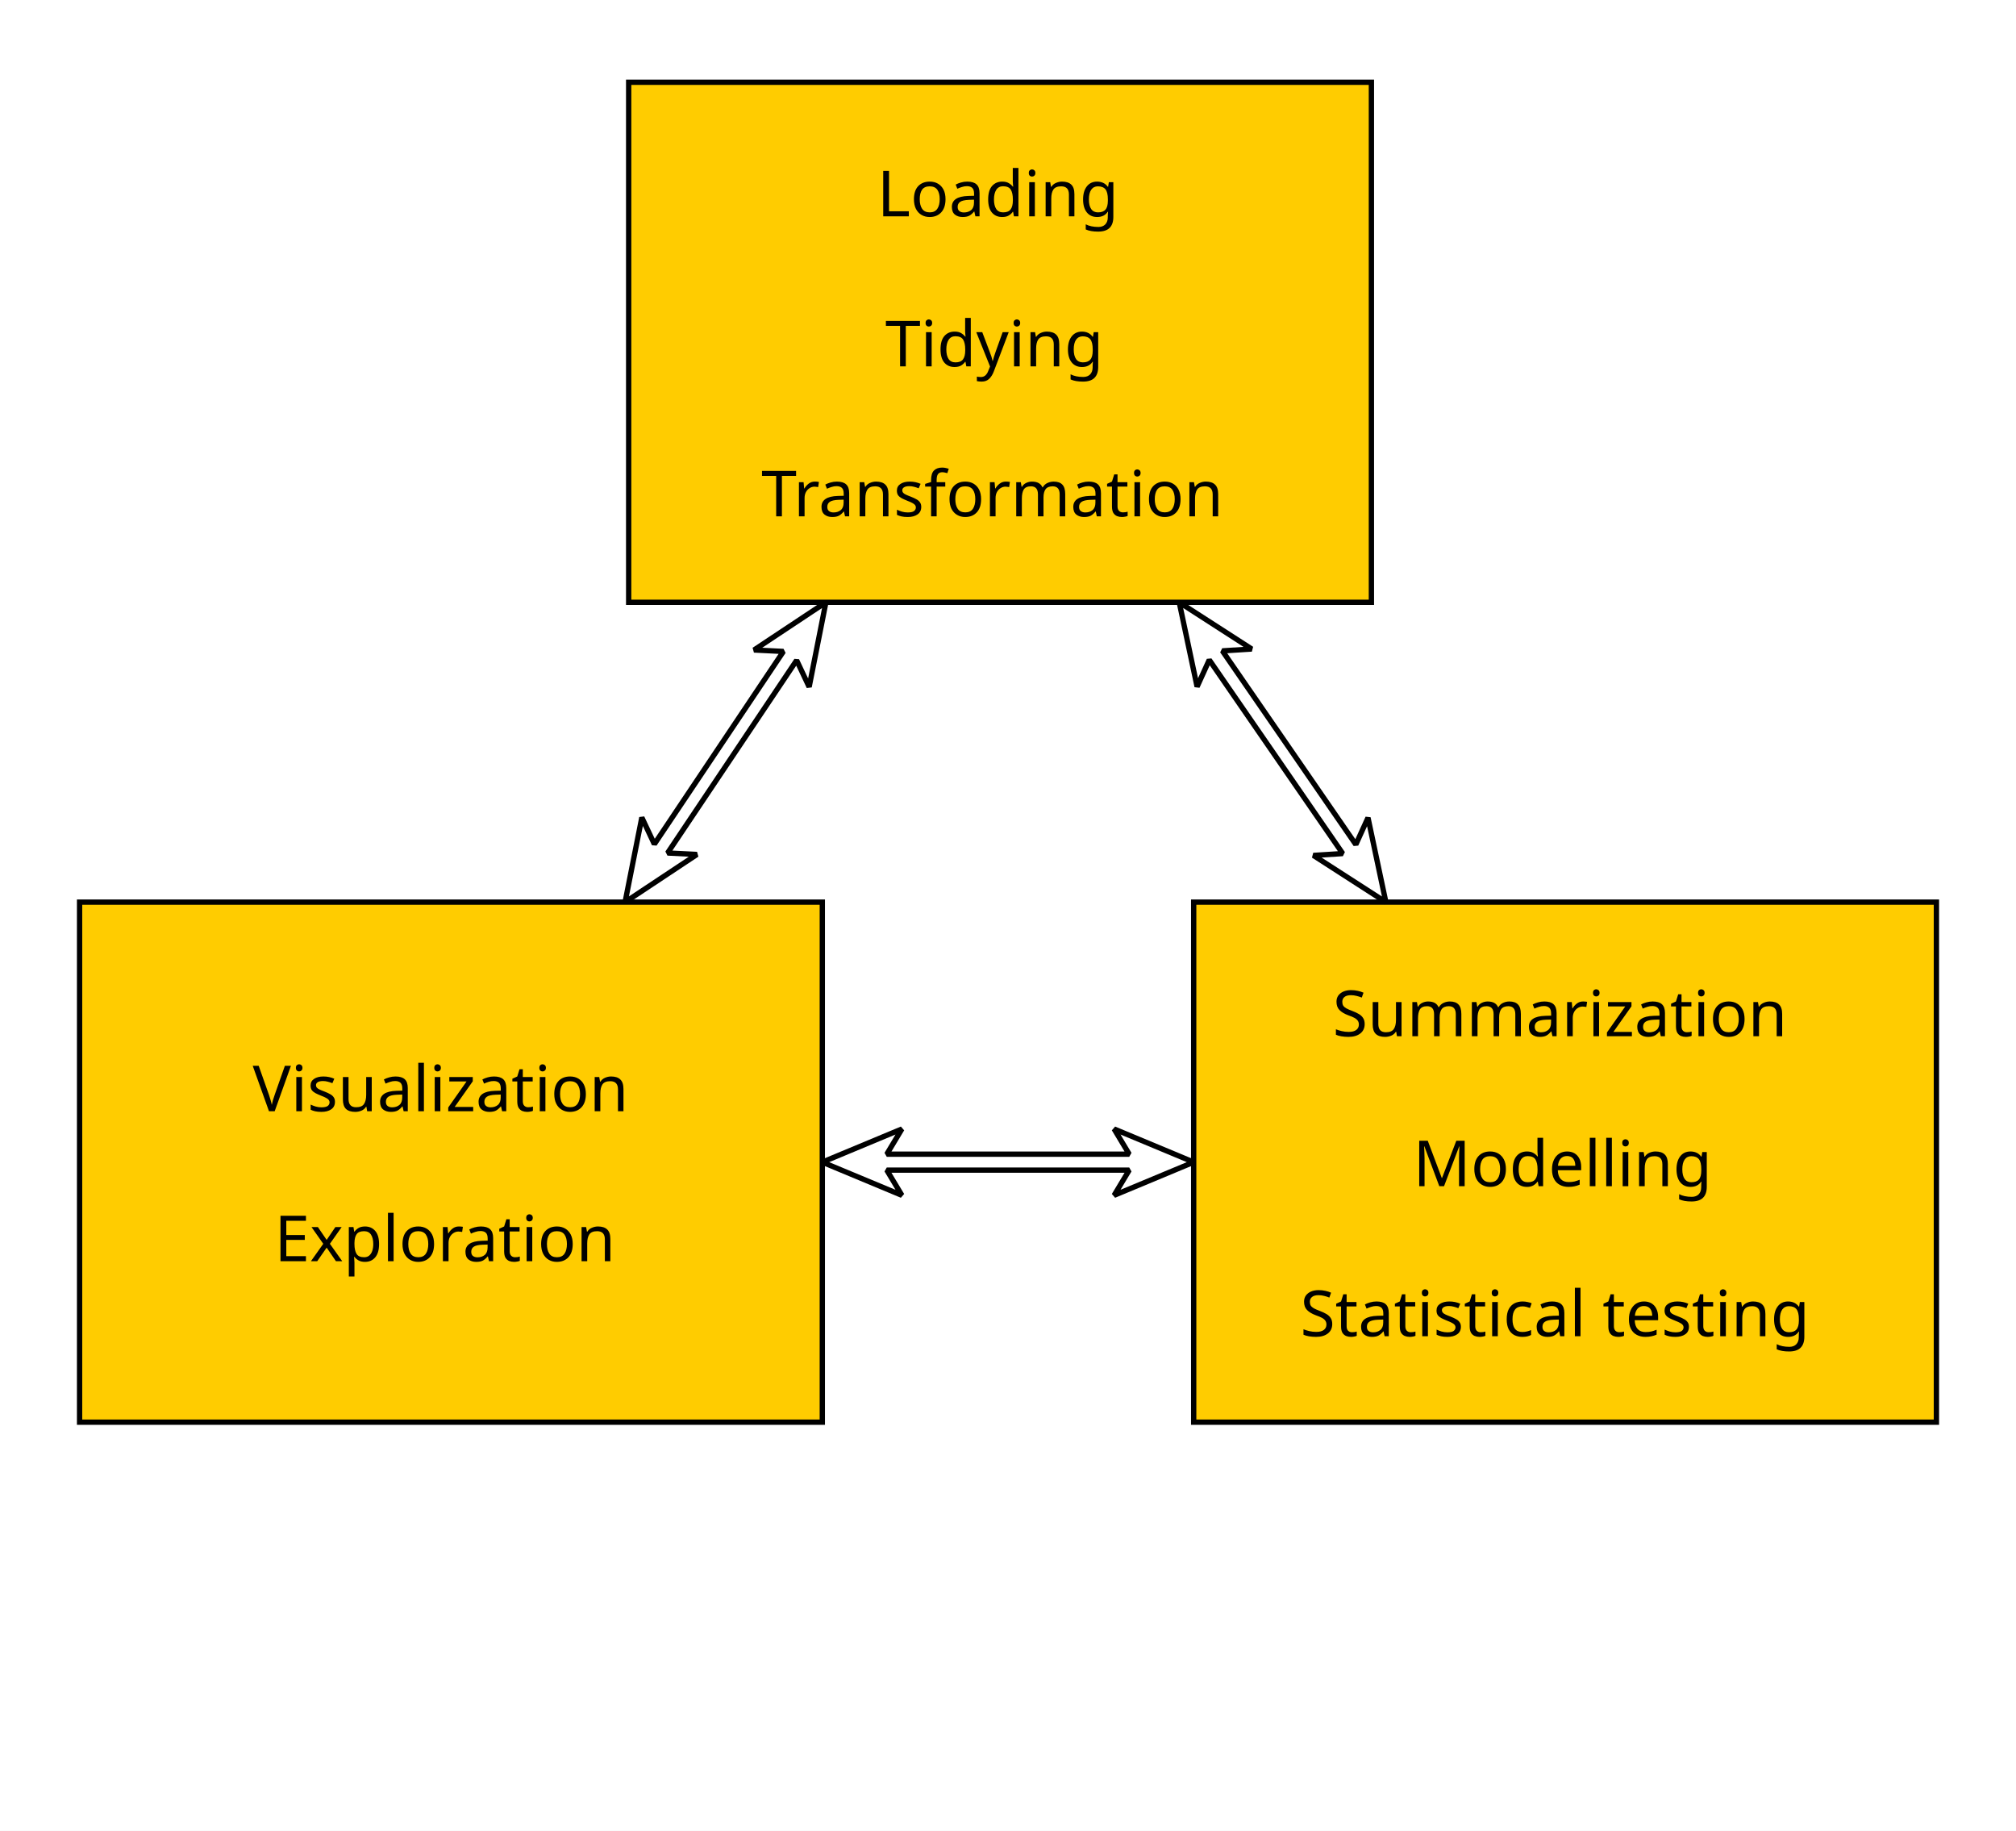
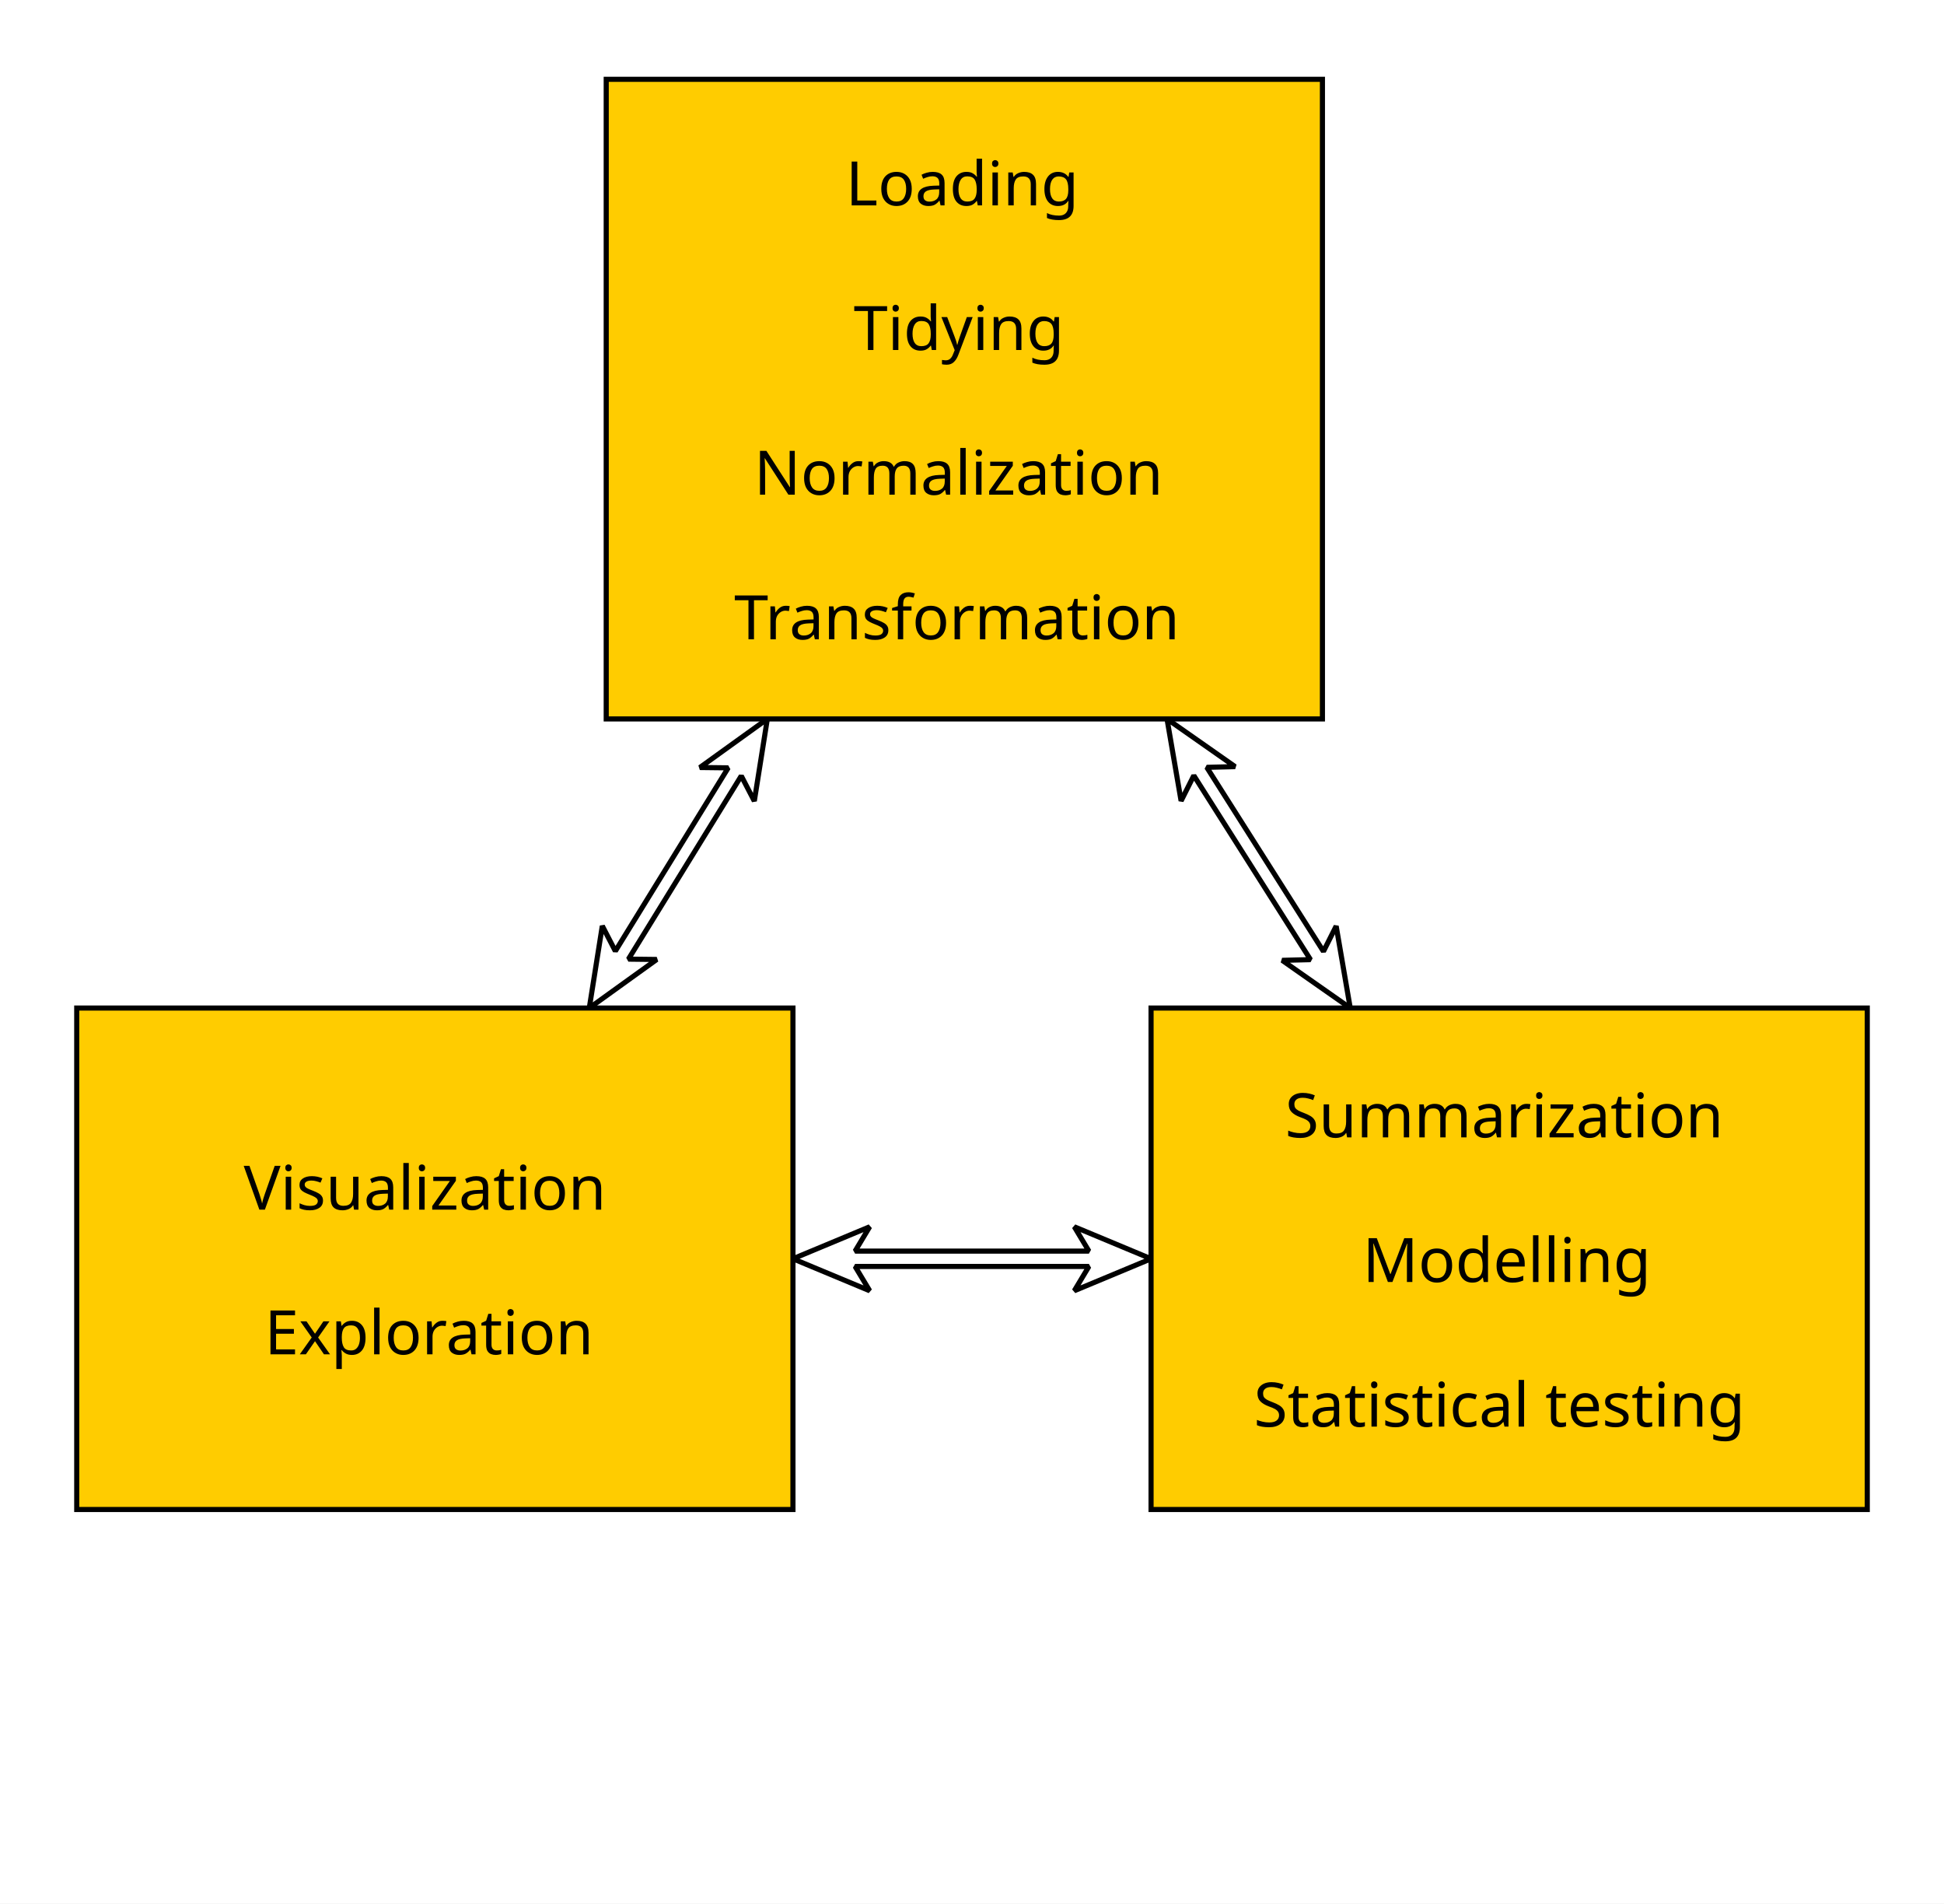
- <svg xmlns="http://www.w3.org/2000/svg" fill-opacity="1" color-rendering="auto" color-interpolation="auto" text-rendering="auto" stroke="black" stroke-linecap="square" width="380" stroke-miterlimit="10" shape-rendering="auto" stroke-opacity="1" fill="black" stroke-dasharray="none" font-weight="normal" stroke-width="1" height="345" font-family="'Dialog'" font-style="normal" stroke-linejoin="miter" font-size="12px" stroke-dashoffset="0" image-rendering="auto">
+ <svg xmlns="http://www.w3.org/2000/svg" fill-opacity="1" color-rendering="auto" color-interpolation="auto" text-rendering="auto" stroke="black" stroke-linecap="square" width="380" stroke-miterlimit="10" shape-rendering="auto" stroke-opacity="1" fill="black" stroke-dasharray="none" font-weight="normal" stroke-width="1" height="372" font-family="'Dialog'" font-style="normal" stroke-linejoin="miter" font-size="12px" stroke-dashoffset="0" image-rendering="auto">
  <defs id="genericDefs" />
  <g>
    <defs id="defs1">
      <clipPath clipPathUnits="userSpaceOnUse" id="clipPath1">
-         <path d="M0 0 L380 0 L380 345 L0 345 L0 0 Z" />
+         <path d="M0 0 L380 0 L380 372 L0 372 L0 0 Z" />
      </clipPath>
      <clipPath clipPathUnits="userSpaceOnUse" id="clipPath2">
-         <path d="M95 -69 L475 -69 L475 276 L95 276 L95 -69 Z" />
+         <path d="M95 -96 L475 -96 L475 276 L95 276 L95 -96 Z" />
      </clipPath>
    </defs>
-     <g fill="white" text-rendering="geometricPrecision" shape-rendering="geometricPrecision" transform="translate(-95,69)" stroke="white">
-       <rect x="95" width="380" height="345" y="-69" clip-path="url(#clipPath2)" stroke="none" />
+     <g fill="white" text-rendering="geometricPrecision" shape-rendering="geometricPrecision" transform="translate(-95,96)" stroke="white">
+       <rect x="95" width="380" height="372" y="-96" clip-path="url(#clipPath2)" stroke="none" />
    </g>
-     <g fill="rgb(255,204,0)" text-rendering="geometricPrecision" shape-rendering="geometricPrecision" transform="matrix(1,0,0,1,-95,69)" stroke="rgb(255,204,0)">
-       <rect x="213.5" width="140" height="98" y="-53.5" clip-path="url(#clipPath2)" stroke="none" />
+     <g fill="rgb(255,204,0)" text-rendering="geometricPrecision" shape-rendering="geometricPrecision" transform="matrix(1,0,0,1,-95,96)" stroke="rgb(255,204,0)">
+       <rect x="213.5" width="140" height="125" y="-80.5" clip-path="url(#clipPath2)" stroke="none" />
    </g>
-     <g text-rendering="geometricPrecision" stroke-miterlimit="1.45" shape-rendering="geometricPrecision" font-family="sans-serif" transform="matrix(1,0,0,1,-95,69)" stroke-linecap="butt">
-       <text x="260.326" xml:space="preserve" y="-28.23" clip-path="url(#clipPath2)" stroke="none">Loading</text>
-       <text x="281.602" xml:space="preserve" y="-14.098" clip-path="url(#clipPath2)" stroke="none"> </text>
-       <text x="261.861" xml:space="preserve" y="0.035" clip-path="url(#clipPath2)" stroke="none">Tidying</text>
-       <text x="281.602" xml:space="preserve" y="14.168" clip-path="url(#clipPath2)" stroke="none"> </text>
-       <text x="238.506" xml:space="preserve" y="28.301" clip-path="url(#clipPath2)" stroke="none">Transformation</text>
-       <rect fill="none" x="213.5" width="140" height="98" y="-53.5" clip-path="url(#clipPath2)" />
+     <g text-rendering="geometricPrecision" stroke-miterlimit="1.45" shape-rendering="geometricPrecision" font-family="sans-serif" transform="matrix(1,0,0,1,-95,96)" stroke-linecap="butt">
+       <text x="260.326" xml:space="preserve" y="-55.863" clip-path="url(#clipPath2)" stroke="none">Loading</text>
+       <text x="281.602" xml:space="preserve" y="-41.73" clip-path="url(#clipPath2)" stroke="none"> </text>
+       <text x="261.861" xml:space="preserve" y="-27.598" clip-path="url(#clipPath2)" stroke="none">Tidying</text>
+       <text x="281.602" xml:space="preserve" y="-13.465" clip-path="url(#clipPath2)" stroke="none"> </text>
+       <text x="242.402" xml:space="preserve" y="0.668" clip-path="url(#clipPath2)" stroke="none">Normalization</text>
+       <text x="281.602" xml:space="preserve" y="14.801" clip-path="url(#clipPath2)" stroke="none"> </text>
+       <text x="238.506" xml:space="preserve" y="28.934" clip-path="url(#clipPath2)" stroke="none">Transformation</text>
+       <rect fill="none" x="213.5" width="140" height="125" y="-80.5" clip-path="url(#clipPath2)" />
    </g>
-     <g fill="rgb(255,204,0)" text-rendering="geometricPrecision" shape-rendering="geometricPrecision" transform="matrix(1,0,0,1,-95,69)" stroke="rgb(255,204,0)">
+     <g fill="rgb(255,204,0)" text-rendering="geometricPrecision" shape-rendering="geometricPrecision" transform="matrix(1,0,0,1,-95,96)" stroke="rgb(255,204,0)">
      <rect x="110" width="140" height="98" y="101" clip-path="url(#clipPath2)" stroke="none" />
    </g>
-     <g text-rendering="geometricPrecision" stroke-miterlimit="1.45" shape-rendering="geometricPrecision" font-family="sans-serif" transform="matrix(1,0,0,1,-95,69)" stroke-linecap="butt">
+     <g text-rendering="geometricPrecision" stroke-miterlimit="1.45" shape-rendering="geometricPrecision" font-family="sans-serif" transform="matrix(1,0,0,1,-95,96)" stroke-linecap="butt">
      <text x="142.638" xml:space="preserve" y="140.402" clip-path="url(#clipPath2)" stroke="none">Visualization</text>
      <text x="178.102" xml:space="preserve" y="154.535" clip-path="url(#clipPath2)" stroke="none"> </text>
      <text x="146.716" xml:space="preserve" y="168.668" clip-path="url(#clipPath2)" stroke="none">Exploration</text>
      <rect fill="none" x="110" width="140" height="98" y="101" clip-path="url(#clipPath2)" />
    </g>
-     <g fill="rgb(255,204,0)" text-rendering="geometricPrecision" shape-rendering="geometricPrecision" transform="matrix(1,0,0,1,-95,69)" stroke="rgb(255,204,0)">
+     <g fill="rgb(255,204,0)" text-rendering="geometricPrecision" shape-rendering="geometricPrecision" transform="matrix(1,0,0,1,-95,96)" stroke="rgb(255,204,0)">
      <rect x="320" width="140" height="98" y="101" clip-path="url(#clipPath2)" stroke="none" />
    </g>
-     <g text-rendering="geometricPrecision" stroke-miterlimit="1.45" shape-rendering="geometricPrecision" font-family="sans-serif" transform="matrix(1,0,0,1,-95,69)" stroke-linecap="butt">
+     <g text-rendering="geometricPrecision" stroke-miterlimit="1.45" shape-rendering="geometricPrecision" font-family="sans-serif" transform="matrix(1,0,0,1,-95,96)" stroke-linecap="butt">
      <text x="346.198" xml:space="preserve" y="126.269" clip-path="url(#clipPath2)" stroke="none">Summarization</text>
      <text x="388.102" xml:space="preserve" y="140.402" clip-path="url(#clipPath2)" stroke="none"> </text>
      <text x="361.359" xml:space="preserve" y="154.535" clip-path="url(#clipPath2)" stroke="none">Modelling</text>
      <text x="388.102" xml:space="preserve" y="168.668" clip-path="url(#clipPath2)" stroke="none"> </text>
      <text x="340.087" xml:space="preserve" y="182.801" clip-path="url(#clipPath2)" stroke="none">Statistical testing</text>
      <rect fill="none" x="320" width="140" height="98" y="101" clip-path="url(#clipPath2)" />
    </g>
-     <g text-rendering="geometricPrecision" stroke-miterlimit="1.45" shape-rendering="geometricPrecision" transform="matrix(1,0,0,1,-95,69)" stroke-linecap="butt">
-       <path fill="none" d="M250.675 44.5 L237.134 53.484 L242.666 53.76 L242.666 53.76 L218.341 90.071 L218.341 90.071 L215.981 85.059 L212.825 101 L226.366 92.016 L220.834 91.74 L220.834 91.74 L245.159 55.429 L247.519 60.441 L250.675 44.5 Z" clip-path="url(#clipPath2)" />
+     <g text-rendering="geometricPrecision" stroke-miterlimit="1.45" shape-rendering="geometricPrecision" transform="matrix(1,0,0,1,-95,96)" stroke-linecap="butt">
+       <path fill="none" d="M244.995 44.5 L231.806 53.993 L237.345 54.058 L237.345 54.058 L215.283 89.869 L212.734 84.951 L210.188 101 L223.377 91.507 L217.838 91.442 L217.838 91.442 L239.9 55.631 L242.449 60.549 L244.995 44.5 Z" clip-path="url(#clipPath2)" />
    </g>
-     <g text-rendering="geometricPrecision" stroke-miterlimit="1.45" shape-rendering="geometricPrecision" transform="matrix(1,0,0,1,-95,69)" stroke-linecap="butt">
-       <path fill="none" d="M317.277 44.5 L320.644 60.397 L322.937 55.355 L348.093 91.848 L348.093 91.848 L342.564 92.197 L356.223 101 L352.856 85.103 L350.563 90.145 L325.407 53.652 L325.407 53.652 L330.936 53.303 L317.277 44.5 Z" clip-path="url(#clipPath2)" />
+     <g text-rendering="geometricPrecision" stroke-miterlimit="1.45" shape-rendering="geometricPrecision" transform="matrix(1,0,0,1,-95,96)" stroke-linecap="butt">
+       <path fill="none" d="M323.12 44.5 L325.873 60.515 L328.359 55.565 L351.165 91.541 L351.165 91.541 L345.628 91.677 L358.938 101 L356.185 84.985 L353.699 89.935 L330.893 53.959 L330.893 53.959 L336.43 53.823 L323.12 44.5 Z" clip-path="url(#clipPath2)" />
    </g>
-     <g text-rendering="geometricPrecision" stroke-miterlimit="1.45" shape-rendering="geometricPrecision" transform="matrix(1,0,0,1,-95,69)" stroke-linecap="butt">
+     <g text-rendering="geometricPrecision" stroke-miterlimit="1.45" shape-rendering="geometricPrecision" transform="matrix(1,0,0,1,-95,96)" stroke-linecap="butt">
      <path fill="none" d="M265 143.75 L250 150 L265 156.25 L262.15 151.5 L307.85 151.5 L305 156.25 L320 150 L305 143.75 L307.85 148.5 L262.15 148.5 L265 143.75 Z" clip-path="url(#clipPath2)" />
    </g>
  </g>
</svg>
